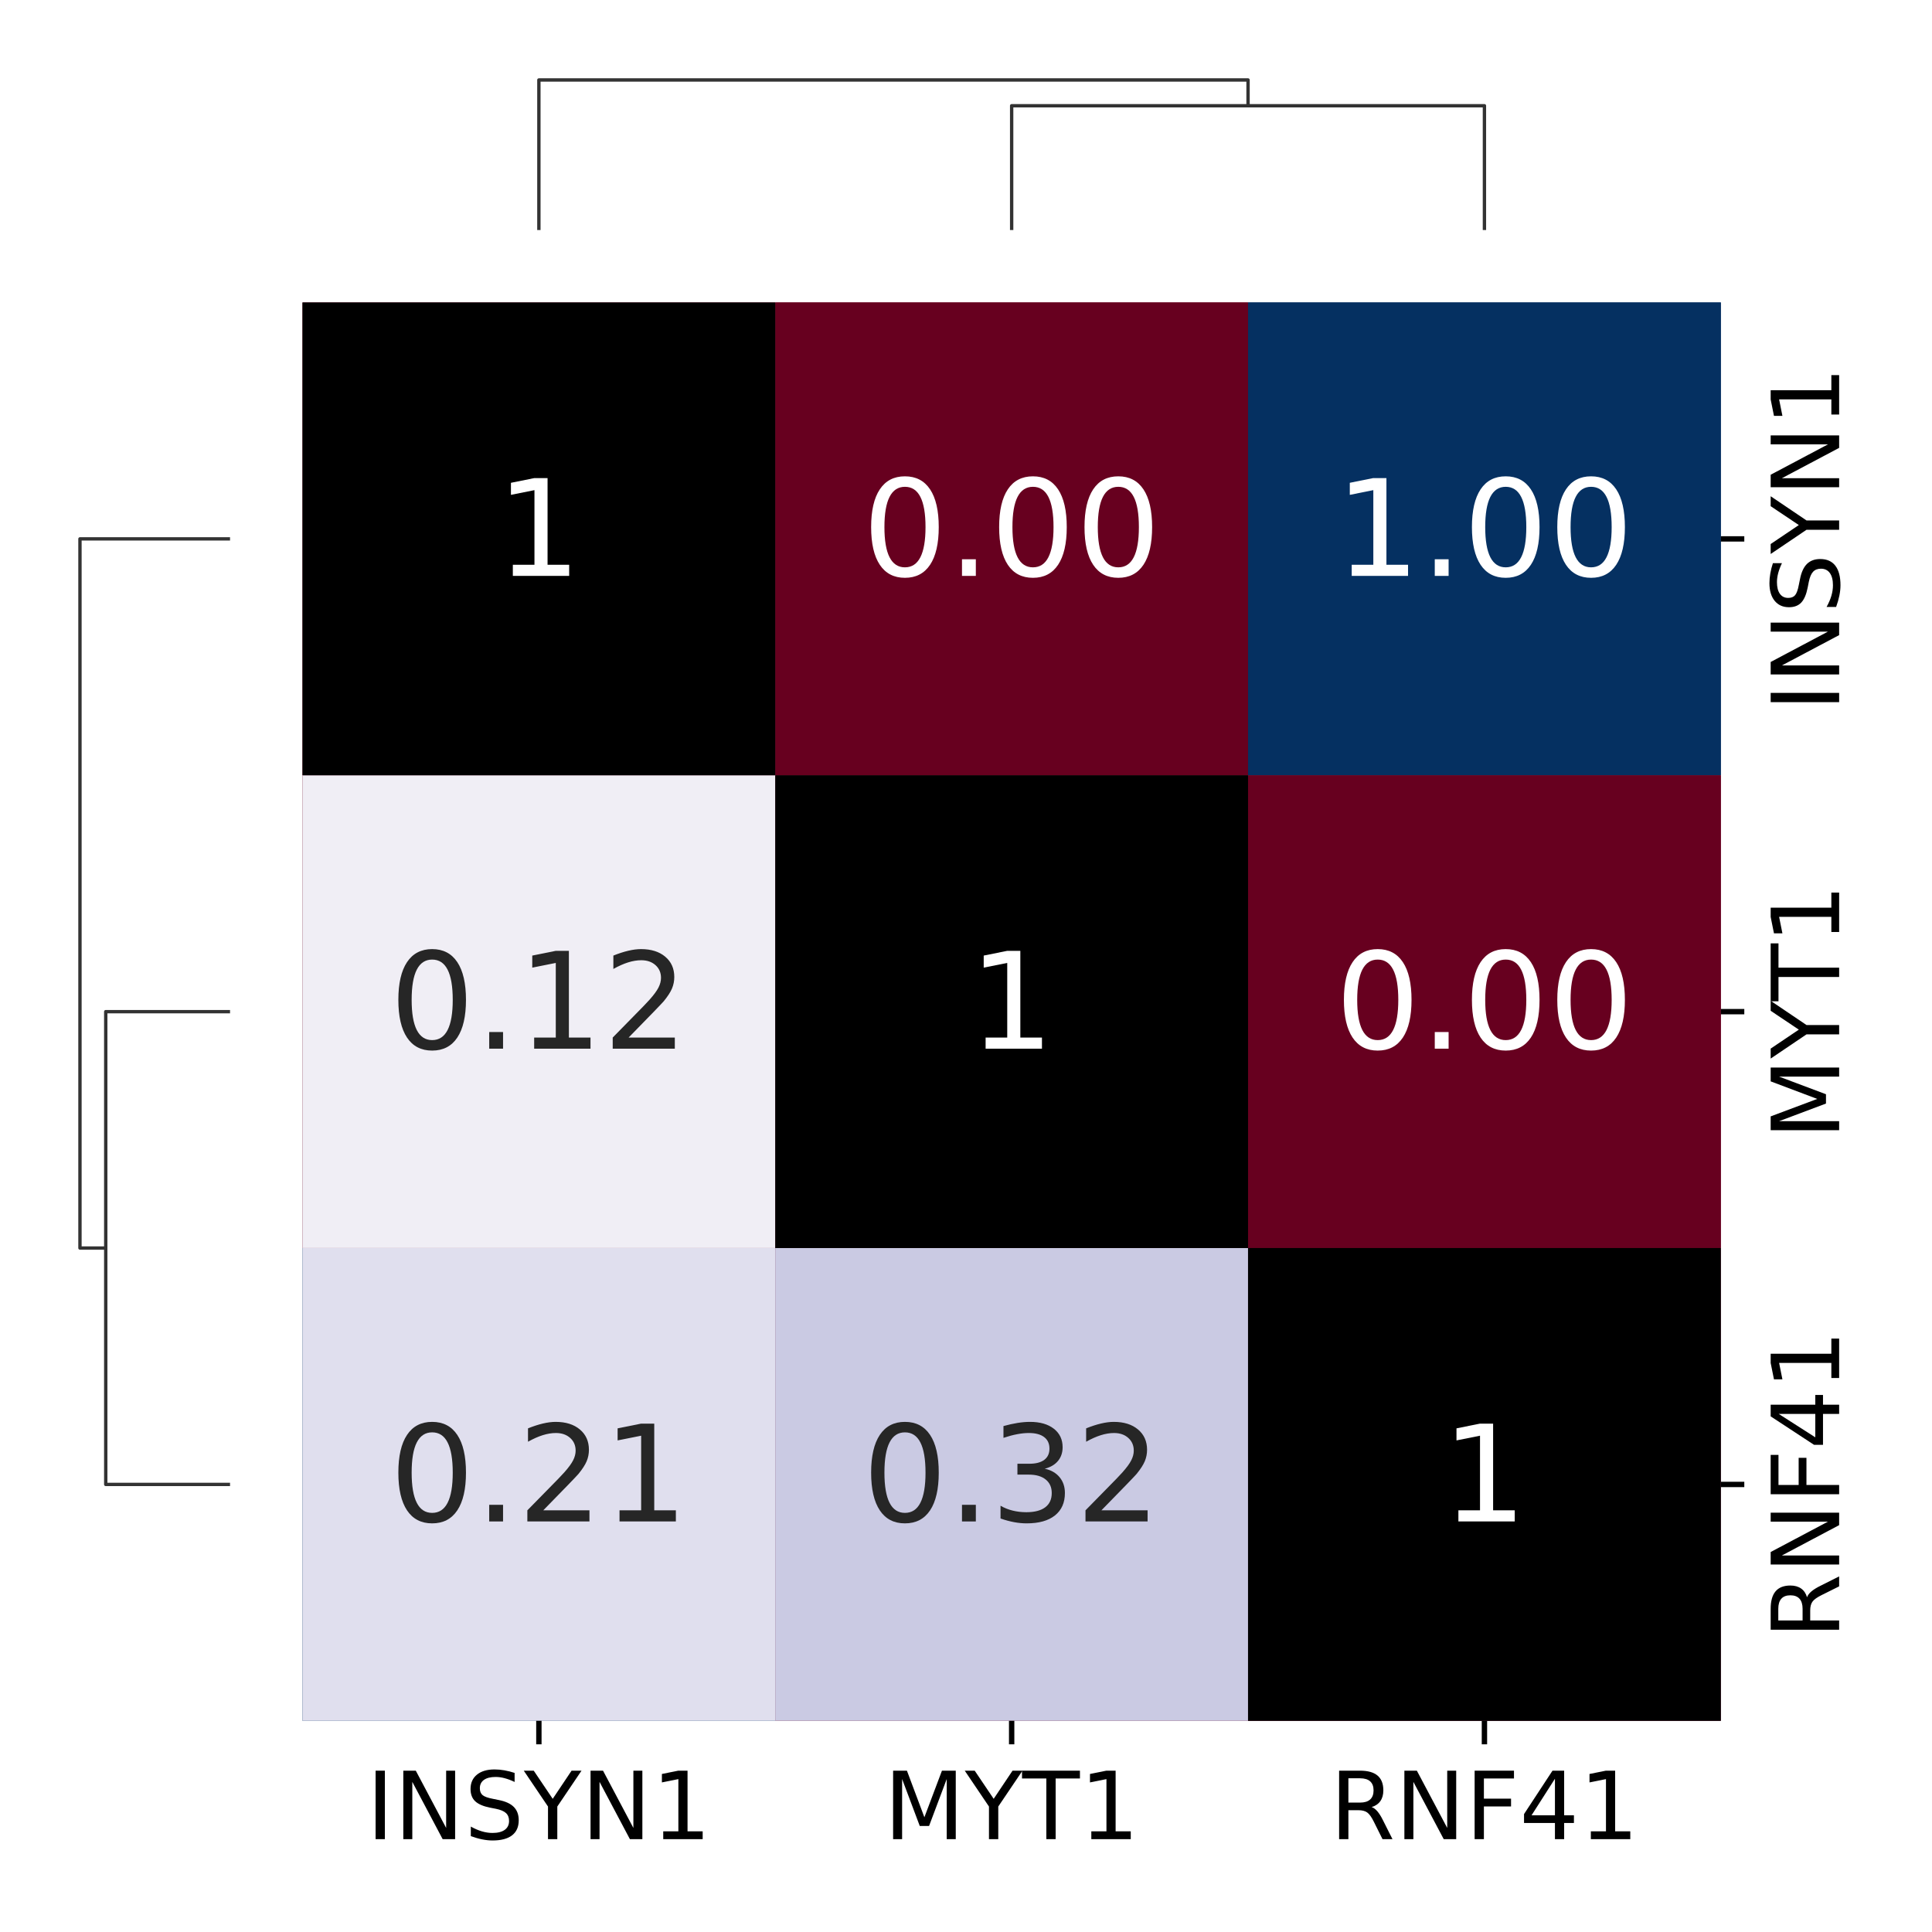
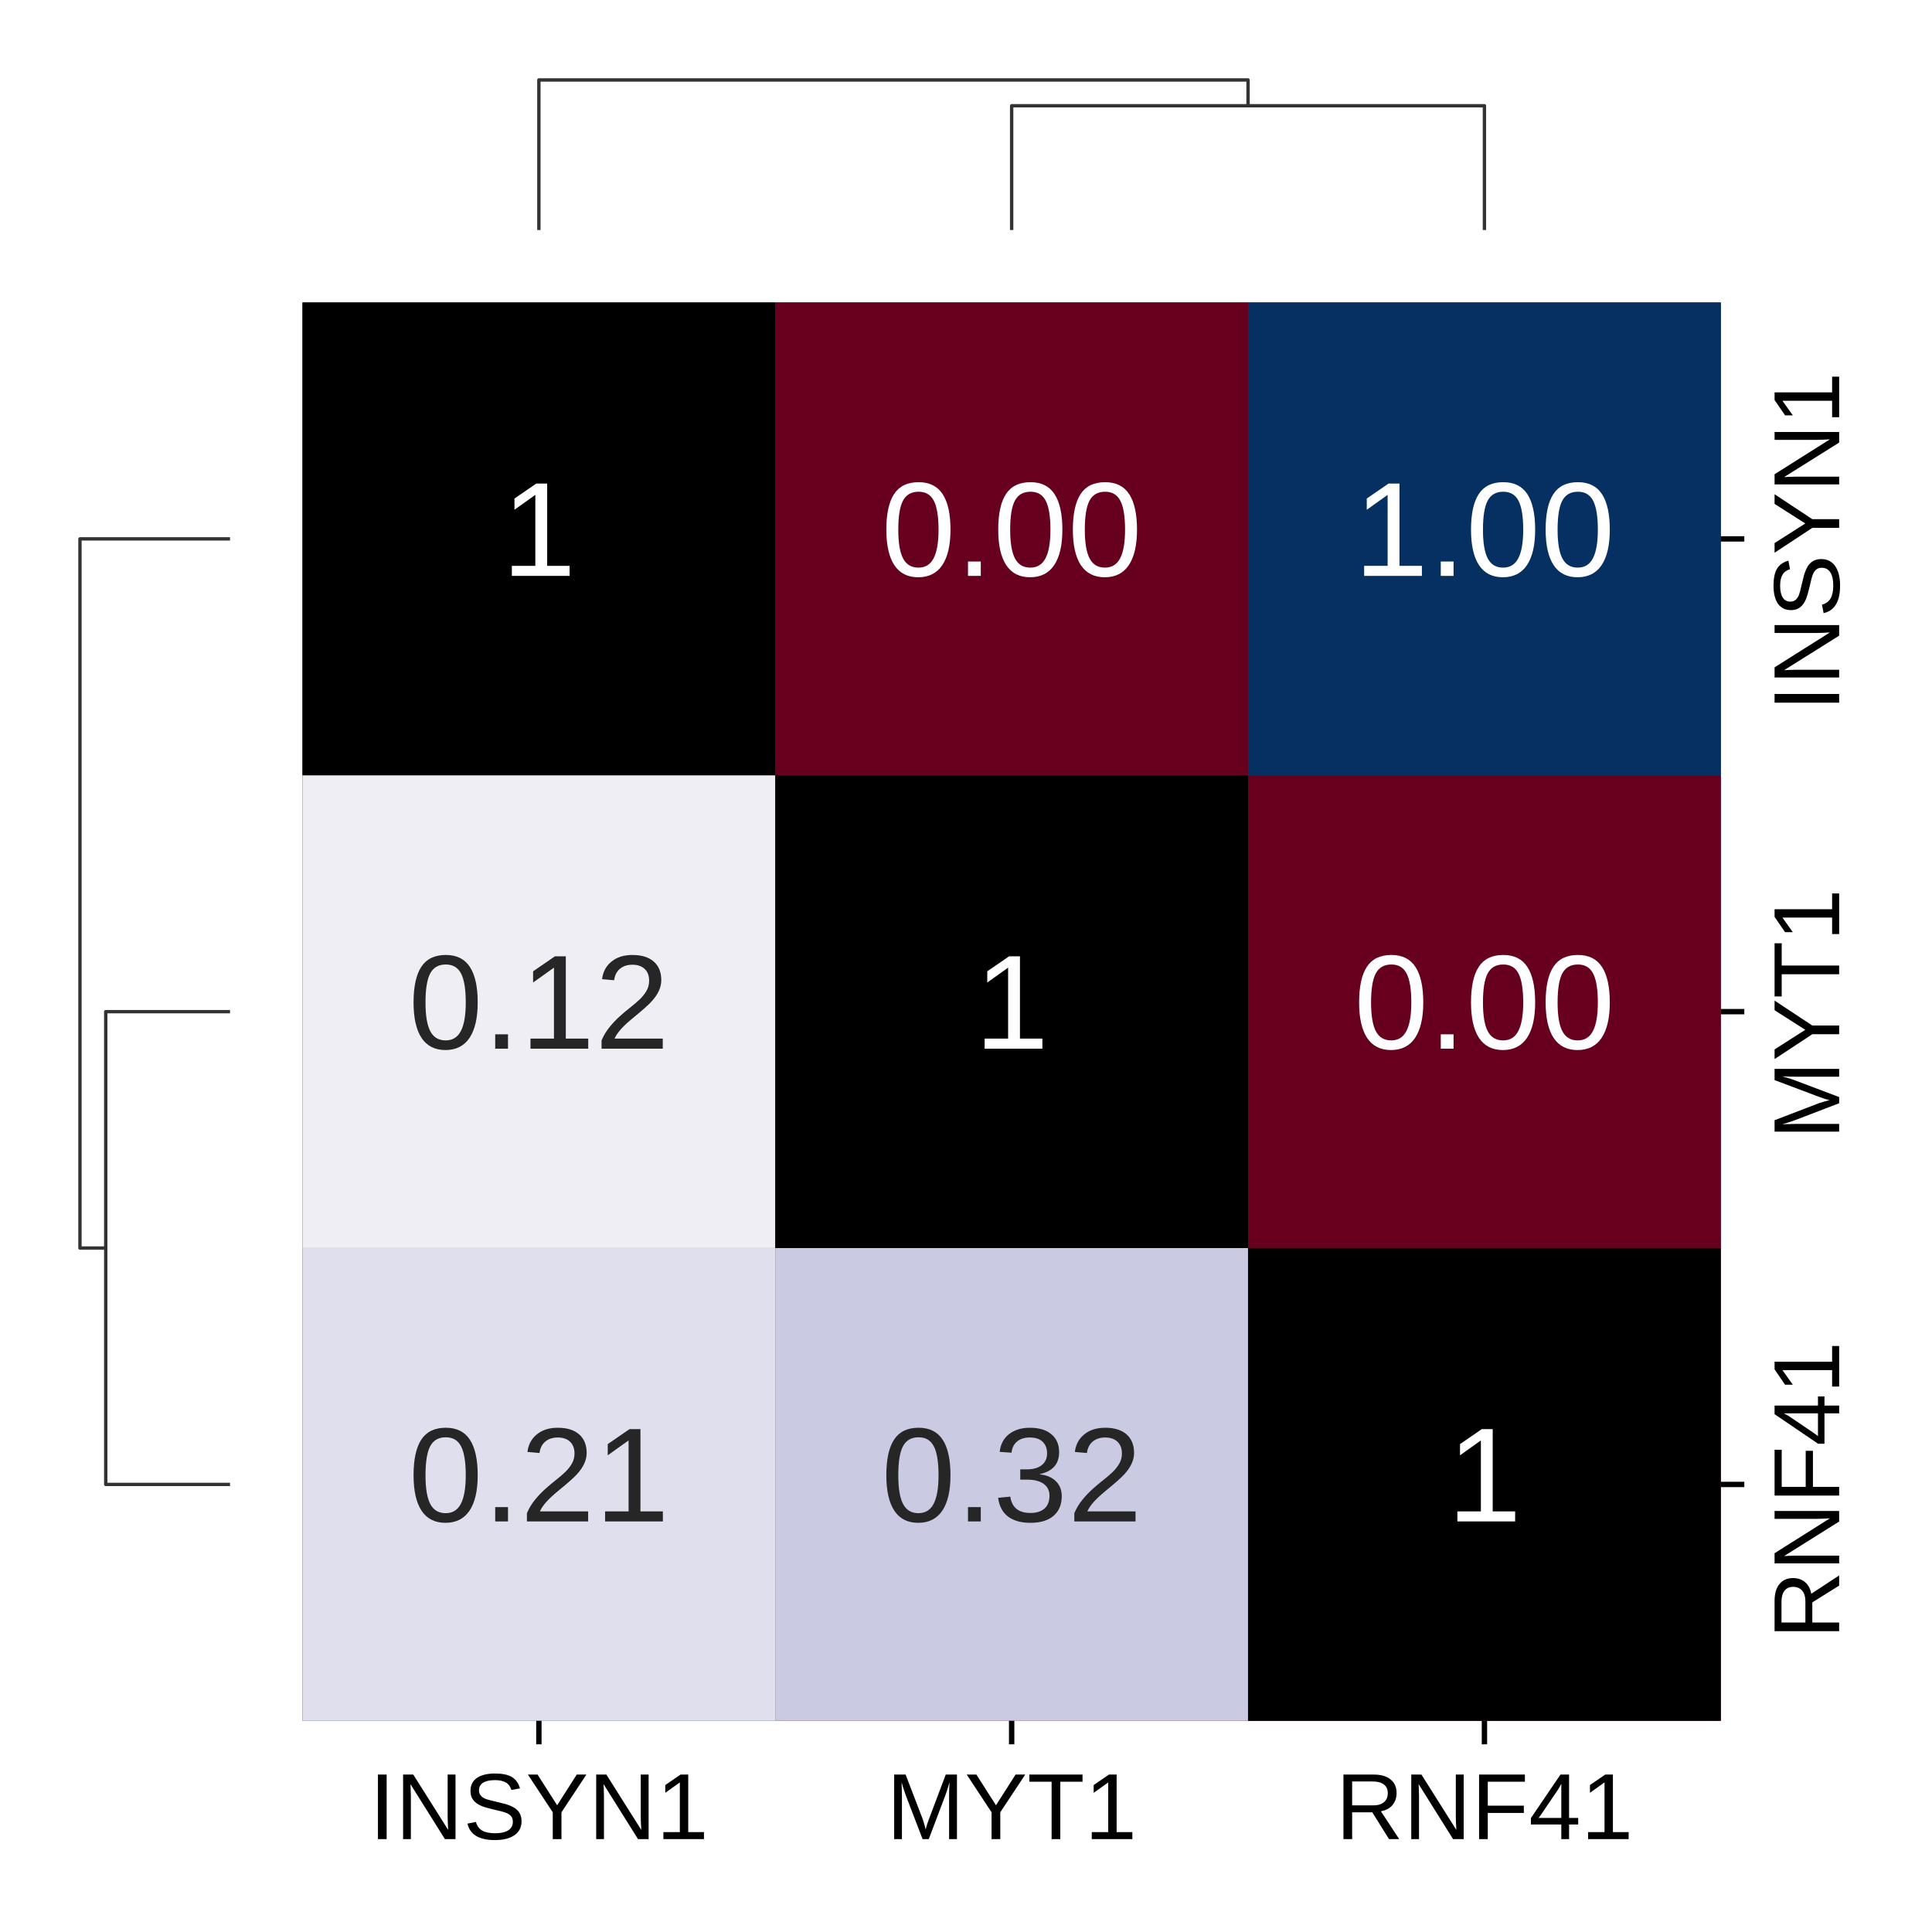
<svg xmlns="http://www.w3.org/2000/svg" xmlns:xlink="http://www.w3.org/1999/xlink" width="288pt" height="288pt" viewBox="0 0 288 288" version="1.1">
  <defs>
    <style type="text/css">*{stroke-linejoin: round; stroke-linecap: butt}</style>
  </defs>
  <g id="figure_1">
    <g id="patch_1">
      <path d="M 0 288  L 288 288  L 288 0  L 0 0  z " style="fill: #ffffff" />
    </g>
    <g id="axes_1">
      <g id="LineCollection_1">
-         <path d="M 34.292 150.806  L 15.763 150.806  L 15.763 221.282  L 34.292 221.282  " clip-path="url(#pa65176cd0b)" style="fill: none; stroke: #333333; stroke-width: 0.5" />
-         <path d="M 34.292 80.33  L 11.919 80.33  L 11.919 186.044  L 15.763 186.044  " clip-path="url(#pa65176cd0b)" style="fill: none; stroke: #333333; stroke-width: 0.5" />
+         <path d="M 34.292 150.806  L 15.763 150.806  L 15.763 221.282  L 34.292 221.282  " clip-path="url(#p0630a351eb)" style="fill: none; stroke: #333333; stroke-width: 0.5" />
+         <path d="M 34.292 80.33  L 11.919 80.33  L 11.919 186.044  L 15.763 186.044  " clip-path="url(#p0630a351eb)" style="fill: none; stroke: #333333; stroke-width: 0.5" />
      </g>
    </g>
    <g id="axes_2">
      <g id="LineCollection_2">
-         <path d="M 150.806 34.292  L 150.806 15.763  L 221.282 15.763  L 221.282 34.292  " clip-path="url(#pcfc87feee5)" style="fill: none; stroke: #333333; stroke-width: 0.5" />
-         <path d="M 80.33 34.292  L 80.33 11.919  L 186.044 11.919  L 186.044 15.763  " clip-path="url(#pcfc87feee5)" style="fill: none; stroke: #333333; stroke-width: 0.5" />
+         <path d="M 150.806 34.292  L 150.806 15.763  L 221.282 15.763  L 221.282 34.292  " clip-path="url(#p9b02cbbaf6)" style="fill: none; stroke: #333333; stroke-width: 0.5" />
+         <path d="M 80.33 34.292  L 80.33 11.919  L 186.044 11.919  L 186.044 15.763  " clip-path="url(#p9b02cbbaf6)" style="fill: none; stroke: #333333; stroke-width: 0.5" />
      </g>
    </g>
    <g id="axes_3">
      <g id="patch_2">
        <path d="M 45.092 256.52  L 256.52 256.52  L 256.52 45.092  L 45.092 45.092  z " style="fill: #ffffff" />
      </g>
      <g id="QuadMesh_1">
-         <path d="M 45.092 45.092  L 115.568 45.092  L 115.568 115.568  L 45.092 115.568  L 45.092 45.092  " clip-path="url(#p0238e5dc41)" style="fill: #67001f" />
-         <path d="M 115.568 45.092  L 186.044 45.092  L 186.044 115.568  L 115.568 115.568  L 115.568 45.092  " clip-path="url(#p0238e5dc41)" style="fill: #67001f" />
-         <path d="M 186.044 45.092  L 256.52 45.092  L 256.52 115.568  L 186.044 115.568  L 186.044 45.092  " clip-path="url(#p0238e5dc41)" style="fill: #053061" />
-         <path d="M 45.092 115.568  L 115.568 115.568  L 115.568 186.044  L 45.092 186.044  L 45.092 115.568  " clip-path="url(#p0238e5dc41)" style="fill: #67001f" />
-         <path d="M 115.568 115.568  L 186.044 115.568  L 186.044 186.044  L 115.568 186.044  L 115.568 115.568  " clip-path="url(#p0238e5dc41)" style="fill: #67001f" />
-         <path d="M 186.044 115.568  L 256.52 115.568  L 256.52 186.044  L 186.044 186.044  L 186.044 115.568  " clip-path="url(#p0238e5dc41)" style="fill: #67001f" />
-         <path d="M 45.092 186.044  L 115.568 186.044  L 115.568 256.52  L 45.092 256.52  L 45.092 186.044  " clip-path="url(#p0238e5dc41)" style="fill: #053061" />
-         <path d="M 115.568 186.044  L 186.044 186.044  L 186.044 256.52  L 115.568 256.52  L 115.568 186.044  " clip-path="url(#p0238e5dc41)" style="fill: #67001f" />
-         <path d="M 186.044 186.044  L 256.52 186.044  L 256.52 256.52  L 186.044 256.52  L 186.044 186.044  " clip-path="url(#p0238e5dc41)" style="fill: #67001f" />
+         <path d="M 45.092 45.092  L 115.568 45.092  L 115.568 115.568  L 45.092 115.568  L 45.092 45.092  " clip-path="url(#pac2ffc19f9)" style="fill: #67001f" />
+         <path d="M 115.568 45.092  L 186.044 45.092  L 186.044 115.568  L 115.568 115.568  L 115.568 45.092  " clip-path="url(#pac2ffc19f9)" style="fill: #67001f" />
+         <path d="M 186.044 45.092  L 256.52 45.092  L 256.52 115.568  L 186.044 115.568  L 186.044 45.092  " clip-path="url(#pac2ffc19f9)" style="fill: #053061" />
+         <path d="M 45.092 115.568  L 115.568 115.568  L 115.568 186.044  L 45.092 186.044  L 45.092 115.568  " clip-path="url(#pac2ffc19f9)" style="fill: #67001f" />
+         <path d="M 115.568 115.568  L 186.044 115.568  L 186.044 186.044  L 115.568 186.044  L 115.568 115.568  " clip-path="url(#pac2ffc19f9)" style="fill: #67001f" />
+         <path d="M 186.044 115.568  L 256.52 115.568  L 256.52 186.044  L 186.044 186.044  L 186.044 115.568  " clip-path="url(#pac2ffc19f9)" style="fill: #67001f" />
+         <path d="M 45.092 186.044  L 115.568 186.044  L 115.568 256.52  L 45.092 256.52  L 45.092 186.044  " clip-path="url(#pac2ffc19f9)" style="fill: #053061" />
+         <path d="M 115.568 186.044  L 186.044 186.044  L 186.044 256.52  L 115.568 256.52  L 115.568 186.044  " clip-path="url(#pac2ffc19f9)" style="fill: #67001f" />
+         <path d="M 186.044 186.044  L 256.52 186.044  L 256.52 256.52  L 186.044 256.52  L 186.044 186.044  " clip-path="url(#pac2ffc19f9)" style="fill: #67001f" />
      </g>
      <g id="QuadMesh_2">
-         <path d="M 45.092 45.092  L 115.568 45.092  L 115.568 115.568  L 45.092 115.568  L 45.092 45.092  " clip-path="url(#p0238e5dc41)" style="fill: none" />
-         <path d="M 115.568 45.092  L 186.044 45.092  L 186.044 115.568  L 115.568 115.568  L 115.568 45.092  " clip-path="url(#p0238e5dc41)" style="fill: #67001f" />
-         <path d="M 186.044 45.092  L 256.52 45.092  L 256.52 115.568  L 186.044 115.568  L 186.044 45.092  " clip-path="url(#p0238e5dc41)" style="fill: #053061" />
-         <path d="M 45.092 115.568  L 115.568 115.568  L 115.568 186.044  L 45.092 186.044  L 45.092 115.568  " clip-path="url(#p0238e5dc41)" style="fill: none" />
-         <path d="M 115.568 115.568  L 186.044 115.568  L 186.044 186.044  L 115.568 186.044  L 115.568 115.568  " clip-path="url(#p0238e5dc41)" style="fill: none" />
-         <path d="M 186.044 115.568  L 256.52 115.568  L 256.52 186.044  L 186.044 186.044  L 186.044 115.568  " clip-path="url(#p0238e5dc41)" style="fill: #67001f" />
-         <path d="M 45.092 186.044  L 115.568 186.044  L 115.568 256.52  L 45.092 256.52  L 45.092 186.044  " clip-path="url(#p0238e5dc41)" style="fill: none" />
-         <path d="M 115.568 186.044  L 186.044 186.044  L 186.044 256.52  L 115.568 256.52  L 115.568 186.044  " clip-path="url(#p0238e5dc41)" style="fill: none" />
-         <path d="M 186.044 186.044  L 256.52 186.044  L 256.52 256.52  L 186.044 256.52  L 186.044 186.044  " clip-path="url(#p0238e5dc41)" style="fill: none" />
+         <path d="M 45.092 45.092  L 115.568 45.092  L 115.568 115.568  L 45.092 115.568  L 45.092 45.092  " clip-path="url(#pac2ffc19f9)" style="fill: none" />
+         <path d="M 115.568 45.092  L 186.044 45.092  L 186.044 115.568  L 115.568 115.568  L 115.568 45.092  " clip-path="url(#pac2ffc19f9)" style="fill: #67001f" />
+         <path d="M 186.044 45.092  L 256.52 45.092  L 256.52 115.568  L 186.044 115.568  L 186.044 45.092  " clip-path="url(#pac2ffc19f9)" style="fill: #053061" />
+         <path d="M 45.092 115.568  L 115.568 115.568  L 115.568 186.044  L 45.092 186.044  L 45.092 115.568  " clip-path="url(#pac2ffc19f9)" style="fill: none" />
+         <path d="M 115.568 115.568  L 186.044 115.568  L 186.044 186.044  L 115.568 186.044  L 115.568 115.568  " clip-path="url(#pac2ffc19f9)" style="fill: none" />
+         <path d="M 186.044 115.568  L 256.52 115.568  L 256.52 186.044  L 186.044 186.044  L 186.044 115.568  " clip-path="url(#pac2ffc19f9)" style="fill: #67001f" />
+         <path d="M 45.092 186.044  L 115.568 186.044  L 115.568 256.52  L 45.092 256.52  L 45.092 186.044  " clip-path="url(#pac2ffc19f9)" style="fill: none" />
+         <path d="M 115.568 186.044  L 186.044 186.044  L 186.044 256.52  L 115.568 256.52  L 115.568 186.044  " clip-path="url(#pac2ffc19f9)" style="fill: none" />
+         <path d="M 186.044 186.044  L 256.52 186.044  L 256.52 256.52  L 186.044 256.52  L 186.044 186.044  " clip-path="url(#pac2ffc19f9)" style="fill: none" />
      </g>
      <g id="QuadMesh_3">
-         <path d="M 45.092 45.092  L 115.568 45.092  L 115.568 115.568  L 45.092 115.568  L 45.092 45.092  " clip-path="url(#p0238e5dc41)" style="fill: none" />
-         <path d="M 115.568 45.092  L 186.044 45.092  L 186.044 115.568  L 115.568 115.568  L 115.568 45.092  " clip-path="url(#p0238e5dc41)" style="fill: none" />
-         <path d="M 186.044 45.092  L 256.52 45.092  L 256.52 115.568  L 186.044 115.568  L 186.044 45.092  " clip-path="url(#p0238e5dc41)" style="fill: none" />
-         <path d="M 45.092 115.568  L 115.568 115.568  L 115.568 186.044  L 45.092 186.044  L 45.092 115.568  " clip-path="url(#p0238e5dc41)" style="fill: #f0eef5" />
-         <path d="M 115.568 115.568  L 186.044 115.568  L 186.044 186.044  L 115.568 186.044  L 115.568 115.568  " clip-path="url(#p0238e5dc41)" style="fill: none" />
-         <path d="M 186.044 115.568  L 256.52 115.568  L 256.52 186.044  L 186.044 186.044  L 186.044 115.568  " clip-path="url(#p0238e5dc41)" style="fill: none" />
-         <path d="M 45.092 186.044  L 115.568 186.044  L 115.568 256.52  L 45.092 256.52  L 45.092 186.044  " clip-path="url(#p0238e5dc41)" style="fill: #e0dfee" />
-         <path d="M 115.568 186.044  L 186.044 186.044  L 186.044 256.52  L 115.568 256.52  L 115.568 186.044  " clip-path="url(#p0238e5dc41)" style="fill: #cacae3" />
-         <path d="M 186.044 186.044  L 256.52 186.044  L 256.52 256.52  L 186.044 256.52  L 186.044 186.044  " clip-path="url(#p0238e5dc41)" style="fill: none" />
+         <path d="M 45.092 45.092  L 115.568 45.092  L 115.568 115.568  L 45.092 115.568  L 45.092 45.092  " clip-path="url(#pac2ffc19f9)" style="fill: none" />
+         <path d="M 115.568 45.092  L 186.044 45.092  L 186.044 115.568  L 115.568 115.568  L 115.568 45.092  " clip-path="url(#pac2ffc19f9)" style="fill: none" />
+         <path d="M 186.044 45.092  L 256.52 45.092  L 256.52 115.568  L 186.044 115.568  L 186.044 45.092  " clip-path="url(#pac2ffc19f9)" style="fill: none" />
+         <path d="M 45.092 115.568  L 115.568 115.568  L 115.568 186.044  L 45.092 186.044  L 45.092 115.568  " clip-path="url(#pac2ffc19f9)" style="fill: #f0eef5" />
+         <path d="M 115.568 115.568  L 186.044 115.568  L 186.044 186.044  L 115.568 186.044  L 115.568 115.568  " clip-path="url(#pac2ffc19f9)" style="fill: none" />
+         <path d="M 186.044 115.568  L 256.52 115.568  L 256.52 186.044  L 186.044 186.044  L 186.044 115.568  " clip-path="url(#pac2ffc19f9)" style="fill: none" />
+         <path d="M 45.092 186.044  L 115.568 186.044  L 115.568 256.52  L 45.092 256.52  L 45.092 186.044  " clip-path="url(#pac2ffc19f9)" style="fill: #e0dfee" />
+         <path d="M 115.568 186.044  L 186.044 186.044  L 186.044 256.52  L 115.568 256.52  L 115.568 186.044  " clip-path="url(#pac2ffc19f9)" style="fill: #cacae3" />
+         <path d="M 186.044 186.044  L 256.52 186.044  L 256.52 256.52  L 186.044 256.52  L 186.044 186.044  " clip-path="url(#pac2ffc19f9)" style="fill: none" />
      </g>
      <g id="QuadMesh_4">
-         <path d="M 45.092 45.092  L 115.568 45.092  L 115.568 115.568  L 45.092 115.568  L 45.092 45.092  " clip-path="url(#p0238e5dc41)" />
-         <path d="M 115.568 45.092  L 186.044 45.092  L 186.044 115.568  L 115.568 115.568  L 115.568 45.092  " clip-path="url(#p0238e5dc41)" style="fill: none" />
-         <path d="M 186.044 45.092  L 256.52 45.092  L 256.52 115.568  L 186.044 115.568  L 186.044 45.092  " clip-path="url(#p0238e5dc41)" style="fill: none" />
-         <path d="M 45.092 115.568  L 115.568 115.568  L 115.568 186.044  L 45.092 186.044  L 45.092 115.568  " clip-path="url(#p0238e5dc41)" style="fill: none" />
-         <path d="M 115.568 115.568  L 186.044 115.568  L 186.044 186.044  L 115.568 186.044  L 115.568 115.568  " clip-path="url(#p0238e5dc41)" />
-         <path d="M 186.044 115.568  L 256.52 115.568  L 256.52 186.044  L 186.044 186.044  L 186.044 115.568  " clip-path="url(#p0238e5dc41)" style="fill: none" />
-         <path d="M 45.092 186.044  L 115.568 186.044  L 115.568 256.52  L 45.092 256.52  L 45.092 186.044  " clip-path="url(#p0238e5dc41)" style="fill: none" />
-         <path d="M 115.568 186.044  L 186.044 186.044  L 186.044 256.52  L 115.568 256.52  L 115.568 186.044  " clip-path="url(#p0238e5dc41)" style="fill: none" />
-         <path d="M 186.044 186.044  L 256.52 186.044  L 256.52 256.52  L 186.044 256.52  L 186.044 186.044  " clip-path="url(#p0238e5dc41)" />
+         <path d="M 45.092 45.092  L 115.568 45.092  L 115.568 115.568  L 45.092 115.568  L 45.092 45.092  " clip-path="url(#pac2ffc19f9)" />
+         <path d="M 115.568 45.092  L 186.044 45.092  L 186.044 115.568  L 115.568 115.568  L 115.568 45.092  " clip-path="url(#pac2ffc19f9)" style="fill: none" />
+         <path d="M 186.044 45.092  L 256.52 45.092  L 256.52 115.568  L 186.044 115.568  L 186.044 45.092  " clip-path="url(#pac2ffc19f9)" style="fill: none" />
+         <path d="M 45.092 115.568  L 115.568 115.568  L 115.568 186.044  L 45.092 186.044  L 45.092 115.568  " clip-path="url(#pac2ffc19f9)" style="fill: none" />
+         <path d="M 115.568 115.568  L 186.044 115.568  L 186.044 186.044  L 115.568 186.044  L 115.568 115.568  " clip-path="url(#pac2ffc19f9)" />
+         <path d="M 186.044 115.568  L 256.52 115.568  L 256.52 186.044  L 186.044 186.044  L 186.044 115.568  " clip-path="url(#pac2ffc19f9)" style="fill: none" />
+         <path d="M 45.092 186.044  L 115.568 186.044  L 115.568 256.52  L 45.092 256.52  L 45.092 186.044  " clip-path="url(#pac2ffc19f9)" style="fill: none" />
+         <path d="M 115.568 186.044  L 186.044 186.044  L 186.044 256.52  L 115.568 256.52  L 115.568 186.044  " clip-path="url(#pac2ffc19f9)" style="fill: none" />
+         <path d="M 186.044 186.044  L 256.52 186.044  L 256.52 256.52  L 186.044 256.52  L 186.044 186.044  " clip-path="url(#pac2ffc19f9)" />
      </g>
      <g id="matplotlib.axis_1">
        <g id="xtick_1">
          <g id="line2d_1">
            <defs>
-               <path id="m30f7aee59b" d="M 0 0  L 0 3.5  " style="stroke: #000000; stroke-width: 0.8" />
+               <path id="md78774b2a0" d="M 0 0  L 0 3.5  " style="stroke: #000000; stroke-width: 0.8" />
            </defs>
            <g>
-               <use xlink:href="#m30f7aee59b" x="80.33" y="256.52" style="stroke: #000000; stroke-width: 0.8" />
+               <use xlink:href="#md78774b2a0" x="80.33" y="256.52" style="stroke: #000000; stroke-width: 0.8" />
            </g>
          </g>
          <g id="text_1">
-             <g transform="translate(54.61812 274.1578) scale(0.14 -0.14)">
-               <defs>
-                 <path id="DejaVuSans-49" d="M 628 4666  L 1259 4666  L 1259 0  L 628 0  L 628 4666  z " transform="scale(0.015625)" />
-                 <path id="DejaVuSans-4e" d="M 628 4666  L 1478 4666  L 3547 763  L 3547 4666  L 4159 4666  L 4159 0  L 3309 0  L 1241 3903  L 1241 0  L 628 0  L 628 4666  z " transform="scale(0.015625)" />
-                 <path id="DejaVuSans-53" d="M 3425 4513  L 3425 3897  Q 3066 4069 2747 4153  Q 2428 4238 2131 4238  Q 1616 4238 1336 4038  Q 1056 3838 1056 3469  Q 1056 3159 1242 3001  Q 1428 2844 1947 2747  L 2328 2669  Q 3034 2534 3370 2195  Q 3706 1856 3706 1288  Q 3706 609 3251 259  Q 2797 -91 1919 -91  Q 1588 -91 1214 -16  Q 841 59 441 206  L 441 856  Q 825 641 1194 531  Q 1563 422 1919 422  Q 2459 422 2753 634  Q 3047 847 3047 1241  Q 3047 1584 2836 1778  Q 2625 1972 2144 2069  L 1759 2144  Q 1053 2284 737 2584  Q 422 2884 422 3419  Q 422 4038 858 4394  Q 1294 4750 2059 4750  Q 2388 4750 2728 4690  Q 3069 4631 3425 4513  z " transform="scale(0.015625)" />
-                 <path id="DejaVuSans-59" d="M -13 4666  L 666 4666  L 1959 2747  L 3244 4666  L 3922 4666  L 2272 2222  L 2272 0  L 1638 0  L 1638 2222  L -13 4666  z " transform="scale(0.015625)" />
-                 <path id="DejaVuSans-31" d="M 794 531  L 1825 531  L 1825 4091  L 703 3866  L 703 4441  L 1819 4666  L 2450 4666  L 2450 531  L 3481 531  L 3481 0  L 794 0  L 794 531  z " transform="scale(0.015625)" />
-               </defs>
-               <use xlink:href="#DejaVuSans-49" />
-               <use xlink:href="#DejaVuSans-4e" x="29.492" />
-               <use xlink:href="#DejaVuSans-53" x="104.297" />
-               <use xlink:href="#DejaVuSans-59" x="167.773" />
-               <use xlink:href="#DejaVuSans-4e" x="228.857" />
-               <use xlink:href="#DejaVuSans-31" x="303.662" />
-             </g>
+             <text style="font: 14px 'Arial', 'Helvetica', 'DejaVu Sans', sans-serif; text-anchor: middle" x="80.33" y="274.158" transform="rotate(-0 80.33 274.1578)">INSYN1</text>
          </g>
        </g>
        <g id="xtick_2">
          <g id="line2d_2">
            <g>
-               <use xlink:href="#m30f7aee59b" x="150.806" y="256.52" style="stroke: #000000; stroke-width: 0.8" />
+               <use xlink:href="#md78774b2a0" x="150.806" y="256.52" style="stroke: #000000; stroke-width: 0.8" />
            </g>
          </g>
          <g id="text_2">
-             <g transform="translate(131.7616 274.1578) scale(0.14 -0.14)">
-               <defs>
-                 <path id="DejaVuSans-4d" d="M 628 4666  L 1569 4666  L 2759 1491  L 3956 4666  L 4897 4666  L 4897 0  L 4281 0  L 4281 4097  L 3078 897  L 2444 897  L 1241 4097  L 1241 0  L 628 0  L 628 4666  z " transform="scale(0.015625)" />
-                 <path id="DejaVuSans-54" d="M -19 4666  L 3928 4666  L 3928 4134  L 2272 4134  L 2272 0  L 1638 0  L 1638 4134  L -19 4134  L -19 4666  z " transform="scale(0.015625)" />
-               </defs>
-               <use xlink:href="#DejaVuSans-4d" />
-               <use xlink:href="#DejaVuSans-59" x="86.279" />
-               <use xlink:href="#DejaVuSans-54" x="147.363" />
-               <use xlink:href="#DejaVuSans-31" x="208.447" />
-             </g>
+             <text style="font: 14px 'Arial', 'Helvetica', 'DejaVu Sans', sans-serif; text-anchor: middle" x="150.806" y="274.158" transform="rotate(-0 150.806 274.1578)">MYT1</text>
          </g>
        </g>
        <g id="xtick_3">
          <g id="line2d_3">
            <g>
-               <use xlink:href="#m30f7aee59b" x="221.282" y="256.52" style="stroke: #000000; stroke-width: 0.8" />
+               <use xlink:href="#md78774b2a0" x="221.282" y="256.52" style="stroke: #000000; stroke-width: 0.8" />
            </g>
          </g>
          <g id="text_3">
-             <g transform="translate(198.2476 274.1578) scale(0.14 -0.14)">
-               <defs>
-                 <path id="DejaVuSans-52" d="M 2841 2188  Q 3044 2119 3236 1894  Q 3428 1669 3622 1275  L 4263 0  L 3584 0  L 2988 1197  Q 2756 1666 2539 1819  Q 2322 1972 1947 1972  L 1259 1972  L 1259 0  L 628 0  L 628 4666  L 2053 4666  Q 2853 4666 3247 4331  Q 3641 3997 3641 3322  Q 3641 2881 3436 2590  Q 3231 2300 2841 2188  z M 1259 4147  L 1259 2491  L 2053 2491  Q 2509 2491 2742 2702  Q 2975 2913 2975 3322  Q 2975 3731 2742 3939  Q 2509 4147 2053 4147  L 1259 4147  z " transform="scale(0.015625)" />
-                 <path id="DejaVuSans-46" d="M 628 4666  L 3309 4666  L 3309 4134  L 1259 4134  L 1259 2759  L 3109 2759  L 3109 2228  L 1259 2228  L 1259 0  L 628 0  L 628 4666  z " transform="scale(0.015625)" />
-                 <path id="DejaVuSans-34" d="M 2419 4116  L 825 1625  L 2419 1625  L 2419 4116  z M 2253 4666  L 3047 4666  L 3047 1625  L 3713 1625  L 3713 1100  L 3047 1100  L 3047 0  L 2419 0  L 2419 1100  L 313 1100  L 313 1709  L 2253 4666  z " transform="scale(0.015625)" />
-               </defs>
-               <use xlink:href="#DejaVuSans-52" />
-               <use xlink:href="#DejaVuSans-4e" x="69.482" />
-               <use xlink:href="#DejaVuSans-46" x="144.287" />
-               <use xlink:href="#DejaVuSans-34" x="201.807" />
-               <use xlink:href="#DejaVuSans-31" x="265.43" />
-             </g>
+             <text style="font: 14px 'Arial', 'Helvetica', 'DejaVu Sans', sans-serif; text-anchor: middle" x="221.282" y="274.158" transform="rotate(-0 221.282 274.1578)">RNF41</text>
          </g>
        </g>
      </g>
      <g id="matplotlib.axis_2">
        <g id="ytick_1">
          <g id="line2d_4">
            <defs>
-               <path id="m7e752c3a38" d="M 0 0  L 3.5 0  " style="stroke: #000000; stroke-width: 0.8" />
+               <path id="m66deb46814" d="M 0 0  L 3.5 0  " style="stroke: #000000; stroke-width: 0.8" />
            </defs>
            <g>
-               <use xlink:href="#m7e752c3a38" x="256.52" y="80.33" style="stroke: #000000; stroke-width: 0.8" />
+               <use xlink:href="#m66deb46814" x="256.52" y="80.33" style="stroke: #000000; stroke-width: 0.8" />
            </g>
          </g>
          <g id="text_4">
-             <g transform="translate(274.1578 106.0419) rotate(-90) scale(0.14 -0.14)">
-               <use xlink:href="#DejaVuSans-49" />
-               <use xlink:href="#DejaVuSans-4e" x="29.492" />
-               <use xlink:href="#DejaVuSans-53" x="104.297" />
-               <use xlink:href="#DejaVuSans-59" x="167.773" />
-               <use xlink:href="#DejaVuSans-4e" x="228.857" />
-               <use xlink:href="#DejaVuSans-31" x="303.662" />
-             </g>
+             <text style="font: 14px 'Arial', 'Helvetica', 'DejaVu Sans', sans-serif" transform="translate(274.1578 106.0419) rotate(-90)">INSYN1</text>
          </g>
        </g>
        <g id="ytick_2">
          <g id="line2d_5">
            <g>
-               <use xlink:href="#m7e752c3a38" x="256.52" y="150.806" style="stroke: #000000; stroke-width: 0.8" />
+               <use xlink:href="#m66deb46814" x="256.52" y="150.806" style="stroke: #000000; stroke-width: 0.8" />
            </g>
          </g>
          <g id="text_5">
-             <g transform="translate(274.1578 169.8504) rotate(-90) scale(0.14 -0.14)">
-               <use xlink:href="#DejaVuSans-4d" />
-               <use xlink:href="#DejaVuSans-59" x="86.279" />
-               <use xlink:href="#DejaVuSans-54" x="147.363" />
-               <use xlink:href="#DejaVuSans-31" x="208.447" />
-             </g>
+             <text style="font: 14px 'Arial', 'Helvetica', 'DejaVu Sans', sans-serif" transform="translate(274.1578 169.8504) rotate(-90)">MYT1</text>
          </g>
        </g>
        <g id="ytick_3">
          <g id="line2d_6">
            <g>
-               <use xlink:href="#m7e752c3a38" x="256.52" y="221.282" style="stroke: #000000; stroke-width: 0.8" />
+               <use xlink:href="#m66deb46814" x="256.52" y="221.282" style="stroke: #000000; stroke-width: 0.8" />
            </g>
          </g>
          <g id="text_6">
-             <g transform="translate(274.1578 244.3164) rotate(-90) scale(0.14 -0.14)">
-               <use xlink:href="#DejaVuSans-52" />
-               <use xlink:href="#DejaVuSans-4e" x="69.482" />
-               <use xlink:href="#DejaVuSans-46" x="144.287" />
-               <use xlink:href="#DejaVuSans-34" x="201.807" />
-               <use xlink:href="#DejaVuSans-31" x="265.43" />
-             </g>
+             <text style="font: 14px 'Arial', 'Helvetica', 'DejaVu Sans', sans-serif" transform="translate(274.1578 244.3164) rotate(-90)">RNF41</text>
          </g>
        </g>
      </g>
      <g id="text_7">
-         <g style="fill: #ffffff" transform="translate(128.5404 85.84875) scale(0.2 -0.2)">
-           <defs>
-             <path id="DejaVuSans-30" d="M 2034 4250  Q 1547 4250 1301 3770  Q 1056 3291 1056 2328  Q 1056 1369 1301 889  Q 1547 409 2034 409  Q 2525 409 2770 889  Q 3016 1369 3016 2328  Q 3016 3291 2770 3770  Q 2525 4250 2034 4250  z M 2034 4750  Q 2819 4750 3233 4129  Q 3647 3509 3647 2328  Q 3647 1150 3233 529  Q 2819 -91 2034 -91  Q 1250 -91 836 529  Q 422 1150 422 2328  Q 422 3509 836 4129  Q 1250 4750 2034 4750  z " transform="scale(0.015625)" />
-             <path id="DejaVuSans-2e" d="M 684 794  L 1344 794  L 1344 0  L 684 0  L 684 794  z " transform="scale(0.015625)" />
-           </defs>
-           <use xlink:href="#DejaVuSans-30" />
-           <use xlink:href="#DejaVuSans-2e" x="63.623" />
-           <use xlink:href="#DejaVuSans-30" x="95.41" />
-           <use xlink:href="#DejaVuSans-30" x="159.033" />
-         </g>
+         <text style="fill: #ffffff; font: 20px 'Arial', 'Helvetica', 'DejaVu Sans', sans-serif; text-anchor: middle" x="150.806" y="85.849" transform="rotate(-0 150.806 85.84875)">0.00</text>
      </g>
      <g id="text_8">
-         <g style="fill: #ffffff" transform="translate(199.0164 85.84875) scale(0.2 -0.2)">
-           <use xlink:href="#DejaVuSans-31" />
-           <use xlink:href="#DejaVuSans-2e" x="63.623" />
-           <use xlink:href="#DejaVuSans-30" x="95.41" />
-           <use xlink:href="#DejaVuSans-30" x="159.033" />
-         </g>
+         <text style="fill: #ffffff; font: 20px 'Arial', 'Helvetica', 'DejaVu Sans', sans-serif; text-anchor: middle" x="221.282" y="85.849" transform="rotate(-0 221.282 85.84875)">1.00</text>
      </g>
      <g id="text_9">
-         <g style="fill: #ffffff" transform="translate(199.0164 156.3247) scale(0.2 -0.2)">
-           <use xlink:href="#DejaVuSans-30" />
-           <use xlink:href="#DejaVuSans-2e" x="63.623" />
-           <use xlink:href="#DejaVuSans-30" x="95.41" />
-           <use xlink:href="#DejaVuSans-30" x="159.033" />
-         </g>
+         <text style="fill: #ffffff; font: 20px 'Arial', 'Helvetica', 'DejaVu Sans', sans-serif; text-anchor: middle" x="221.282" y="156.325" transform="rotate(-0 221.282 156.3247)">0.00</text>
      </g>
      <g id="text_10">
-         <g style="fill: #262626" transform="translate(58.06437 156.3247) scale(0.2 -0.2)">
-           <defs>
-             <path id="DejaVuSans-32" d="M 1228 531  L 3431 531  L 3431 0  L 469 0  L 469 531  Q 828 903 1448 1529  Q 2069 2156 2228 2338  Q 2531 2678 2651 2914  Q 2772 3150 2772 3378  Q 2772 3750 2511 3984  Q 2250 4219 1831 4219  Q 1534 4219 1204 4116  Q 875 4013 500 3803  L 500 4441  Q 881 4594 1212 4672  Q 1544 4750 1819 4750  Q 2544 4750 2975 4387  Q 3406 4025 3406 3419  Q 3406 3131 3298 2873  Q 3191 2616 2906 2266  Q 2828 2175 2409 1742  Q 1991 1309 1228 531  z " transform="scale(0.015625)" />
-           </defs>
-           <use xlink:href="#DejaVuSans-30" />
-           <use xlink:href="#DejaVuSans-2e" x="63.623" />
-           <use xlink:href="#DejaVuSans-31" x="95.41" />
-           <use xlink:href="#DejaVuSans-32" x="159.033" />
-         </g>
+         <text style="fill: #262626; font: 20px 'Arial', 'Helvetica', 'DejaVu Sans', sans-serif; text-anchor: middle" x="80.33" y="156.325" transform="rotate(-0 80.33 156.3247)">0.12</text>
      </g>
      <g id="text_11">
-         <g style="fill: #262626" transform="translate(58.06437 226.8007) scale(0.2 -0.2)">
-           <use xlink:href="#DejaVuSans-30" />
-           <use xlink:href="#DejaVuSans-2e" x="63.623" />
-           <use xlink:href="#DejaVuSans-32" x="95.41" />
-           <use xlink:href="#DejaVuSans-31" x="159.033" />
-         </g>
+         <text style="fill: #262626; font: 20px 'Arial', 'Helvetica', 'DejaVu Sans', sans-serif; text-anchor: middle" x="80.33" y="226.801" transform="rotate(-0 80.33 226.8007)">0.21</text>
      </g>
      <g id="text_12">
-         <g style="fill: #262626" transform="translate(128.5404 226.8007) scale(0.2 -0.2)">
-           <defs>
-             <path id="DejaVuSans-33" d="M 2597 2516  Q 3050 2419 3304 2112  Q 3559 1806 3559 1356  Q 3559 666 3084 287  Q 2609 -91 1734 -91  Q 1441 -91 1130 -33  Q 819 25 488 141  L 488 750  Q 750 597 1062 519  Q 1375 441 1716 441  Q 2309 441 2620 675  Q 2931 909 2931 1356  Q 2931 1769 2642 2001  Q 2353 2234 1838 2234  L 1294 2234  L 1294 2753  L 1863 2753  Q 2328 2753 2575 2939  Q 2822 3125 2822 3475  Q 2822 3834 2567 4026  Q 2313 4219 1838 4219  Q 1578 4219 1281 4162  Q 984 4106 628 3988  L 628 4550  Q 988 4650 1302 4700  Q 1616 4750 1894 4750  Q 2613 4750 3031 4423  Q 3450 4097 3450 3541  Q 3450 3153 3228 2886  Q 3006 2619 2597 2516  z " transform="scale(0.015625)" />
-           </defs>
-           <use xlink:href="#DejaVuSans-30" />
-           <use xlink:href="#DejaVuSans-2e" x="63.623" />
-           <use xlink:href="#DejaVuSans-33" x="95.41" />
-           <use xlink:href="#DejaVuSans-32" x="159.033" />
-         </g>
+         <text style="fill: #262626; font: 20px 'Arial', 'Helvetica', 'DejaVu Sans', sans-serif; text-anchor: middle" x="150.806" y="226.801" transform="rotate(-0 150.806 226.8007)">0.32</text>
      </g>
      <g id="text_13">
-         <g style="fill: #ffffff" transform="translate(73.9675 85.84875) scale(0.2 -0.2)">
-           <use xlink:href="#DejaVuSans-31" />
-         </g>
+         <text style="fill: #ffffff; font: 20px 'Arial', 'Helvetica', 'DejaVu Sans', sans-serif; text-anchor: middle" x="80.33" y="85.849" transform="rotate(-0 80.33 85.84875)">1</text>
      </g>
      <g id="text_14">
-         <g style="fill: #ffffff" transform="translate(144.4435 156.3247) scale(0.2 -0.2)">
-           <use xlink:href="#DejaVuSans-31" />
-         </g>
+         <text style="fill: #ffffff; font: 20px 'Arial', 'Helvetica', 'DejaVu Sans', sans-serif; text-anchor: middle" x="150.806" y="156.325" transform="rotate(-0 150.806 156.3247)">1</text>
      </g>
      <g id="text_15">
-         <g style="fill: #ffffff" transform="translate(214.9195 226.8007) scale(0.2 -0.2)">
-           <use xlink:href="#DejaVuSans-31" />
-         </g>
+         <text style="fill: #ffffff; font: 20px 'Arial', 'Helvetica', 'DejaVu Sans', sans-serif; text-anchor: middle" x="221.282" y="226.801" transform="rotate(-0 221.282 226.8007)">1</text>
      </g>
    </g>
  </g>
  <defs>
-     <clipPath id="pa65176cd0b">
+     <clipPath id="p0630a351eb">
      <rect x="10.8" y="45.092" width="23.492" height="211.428" />
    </clipPath>
-     <clipPath id="pcfc87feee5">
+     <clipPath id="p9b02cbbaf6">
      <rect x="45.092" y="10.8" width="211.428" height="23.492" />
    </clipPath>
-     <clipPath id="p0238e5dc41">
+     <clipPath id="pac2ffc19f9">
      <rect x="45.092" y="45.092" width="211.428" height="211.428" />
    </clipPath>
  </defs>
</svg>
